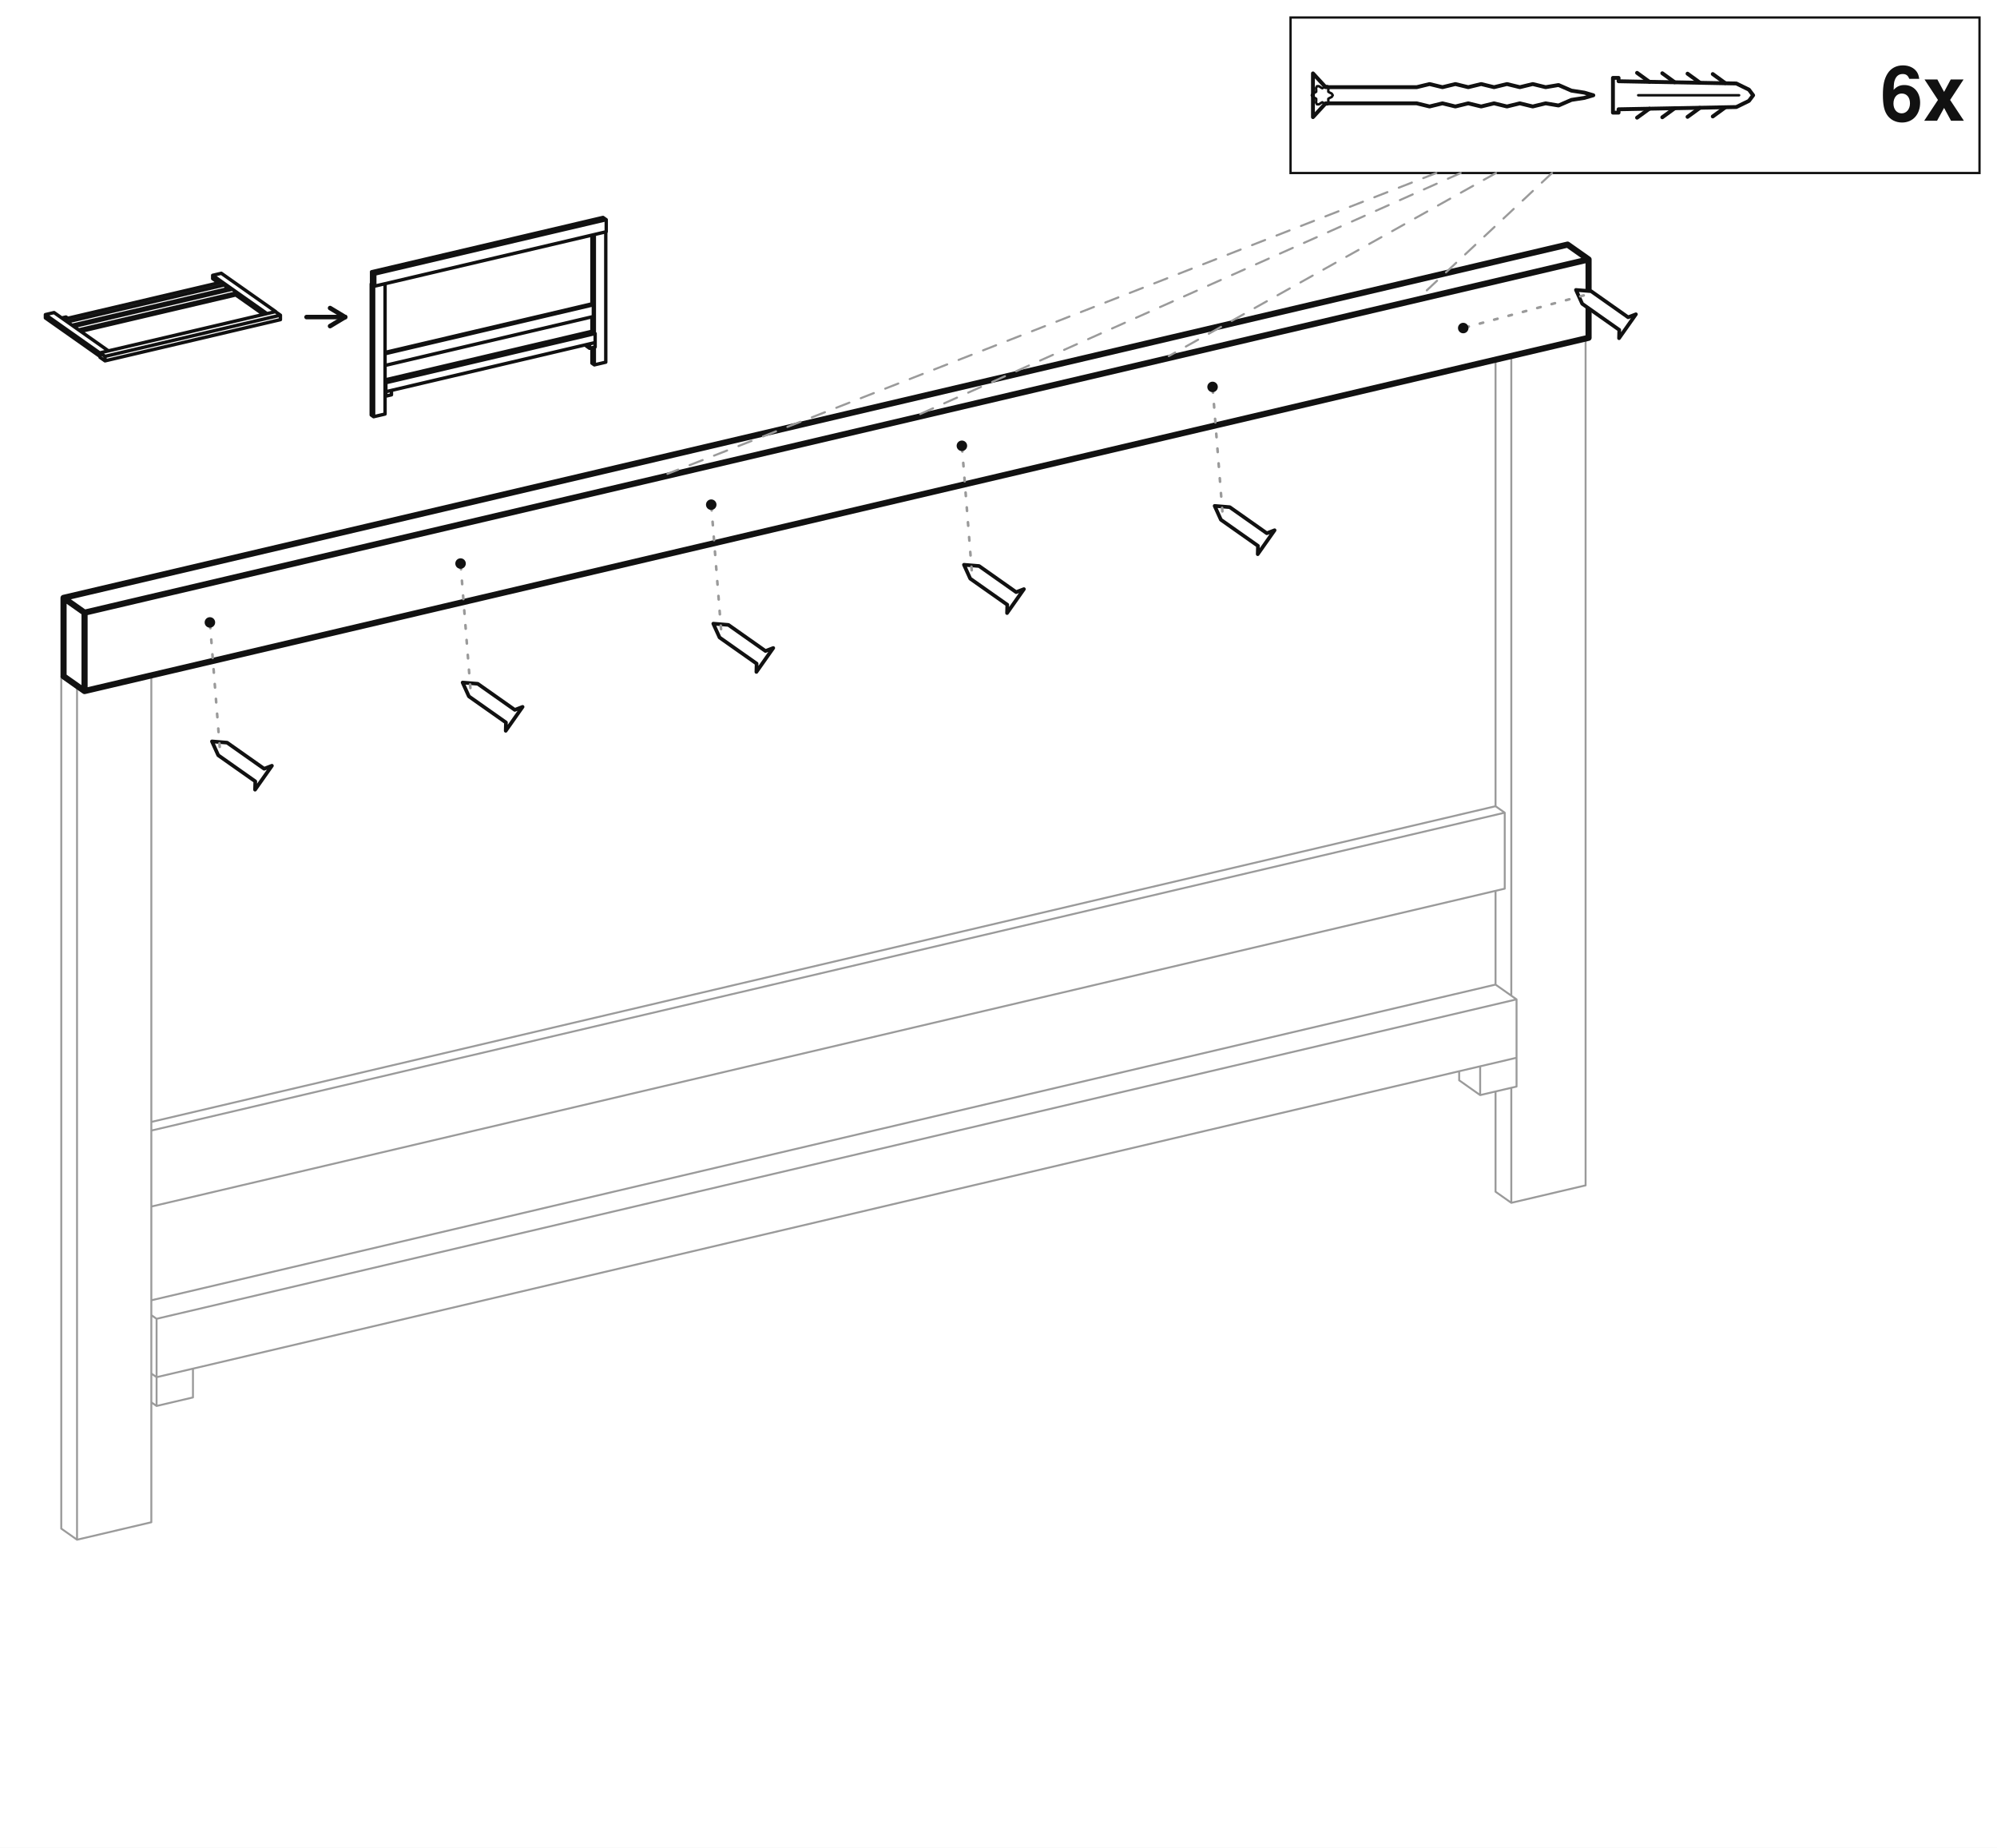
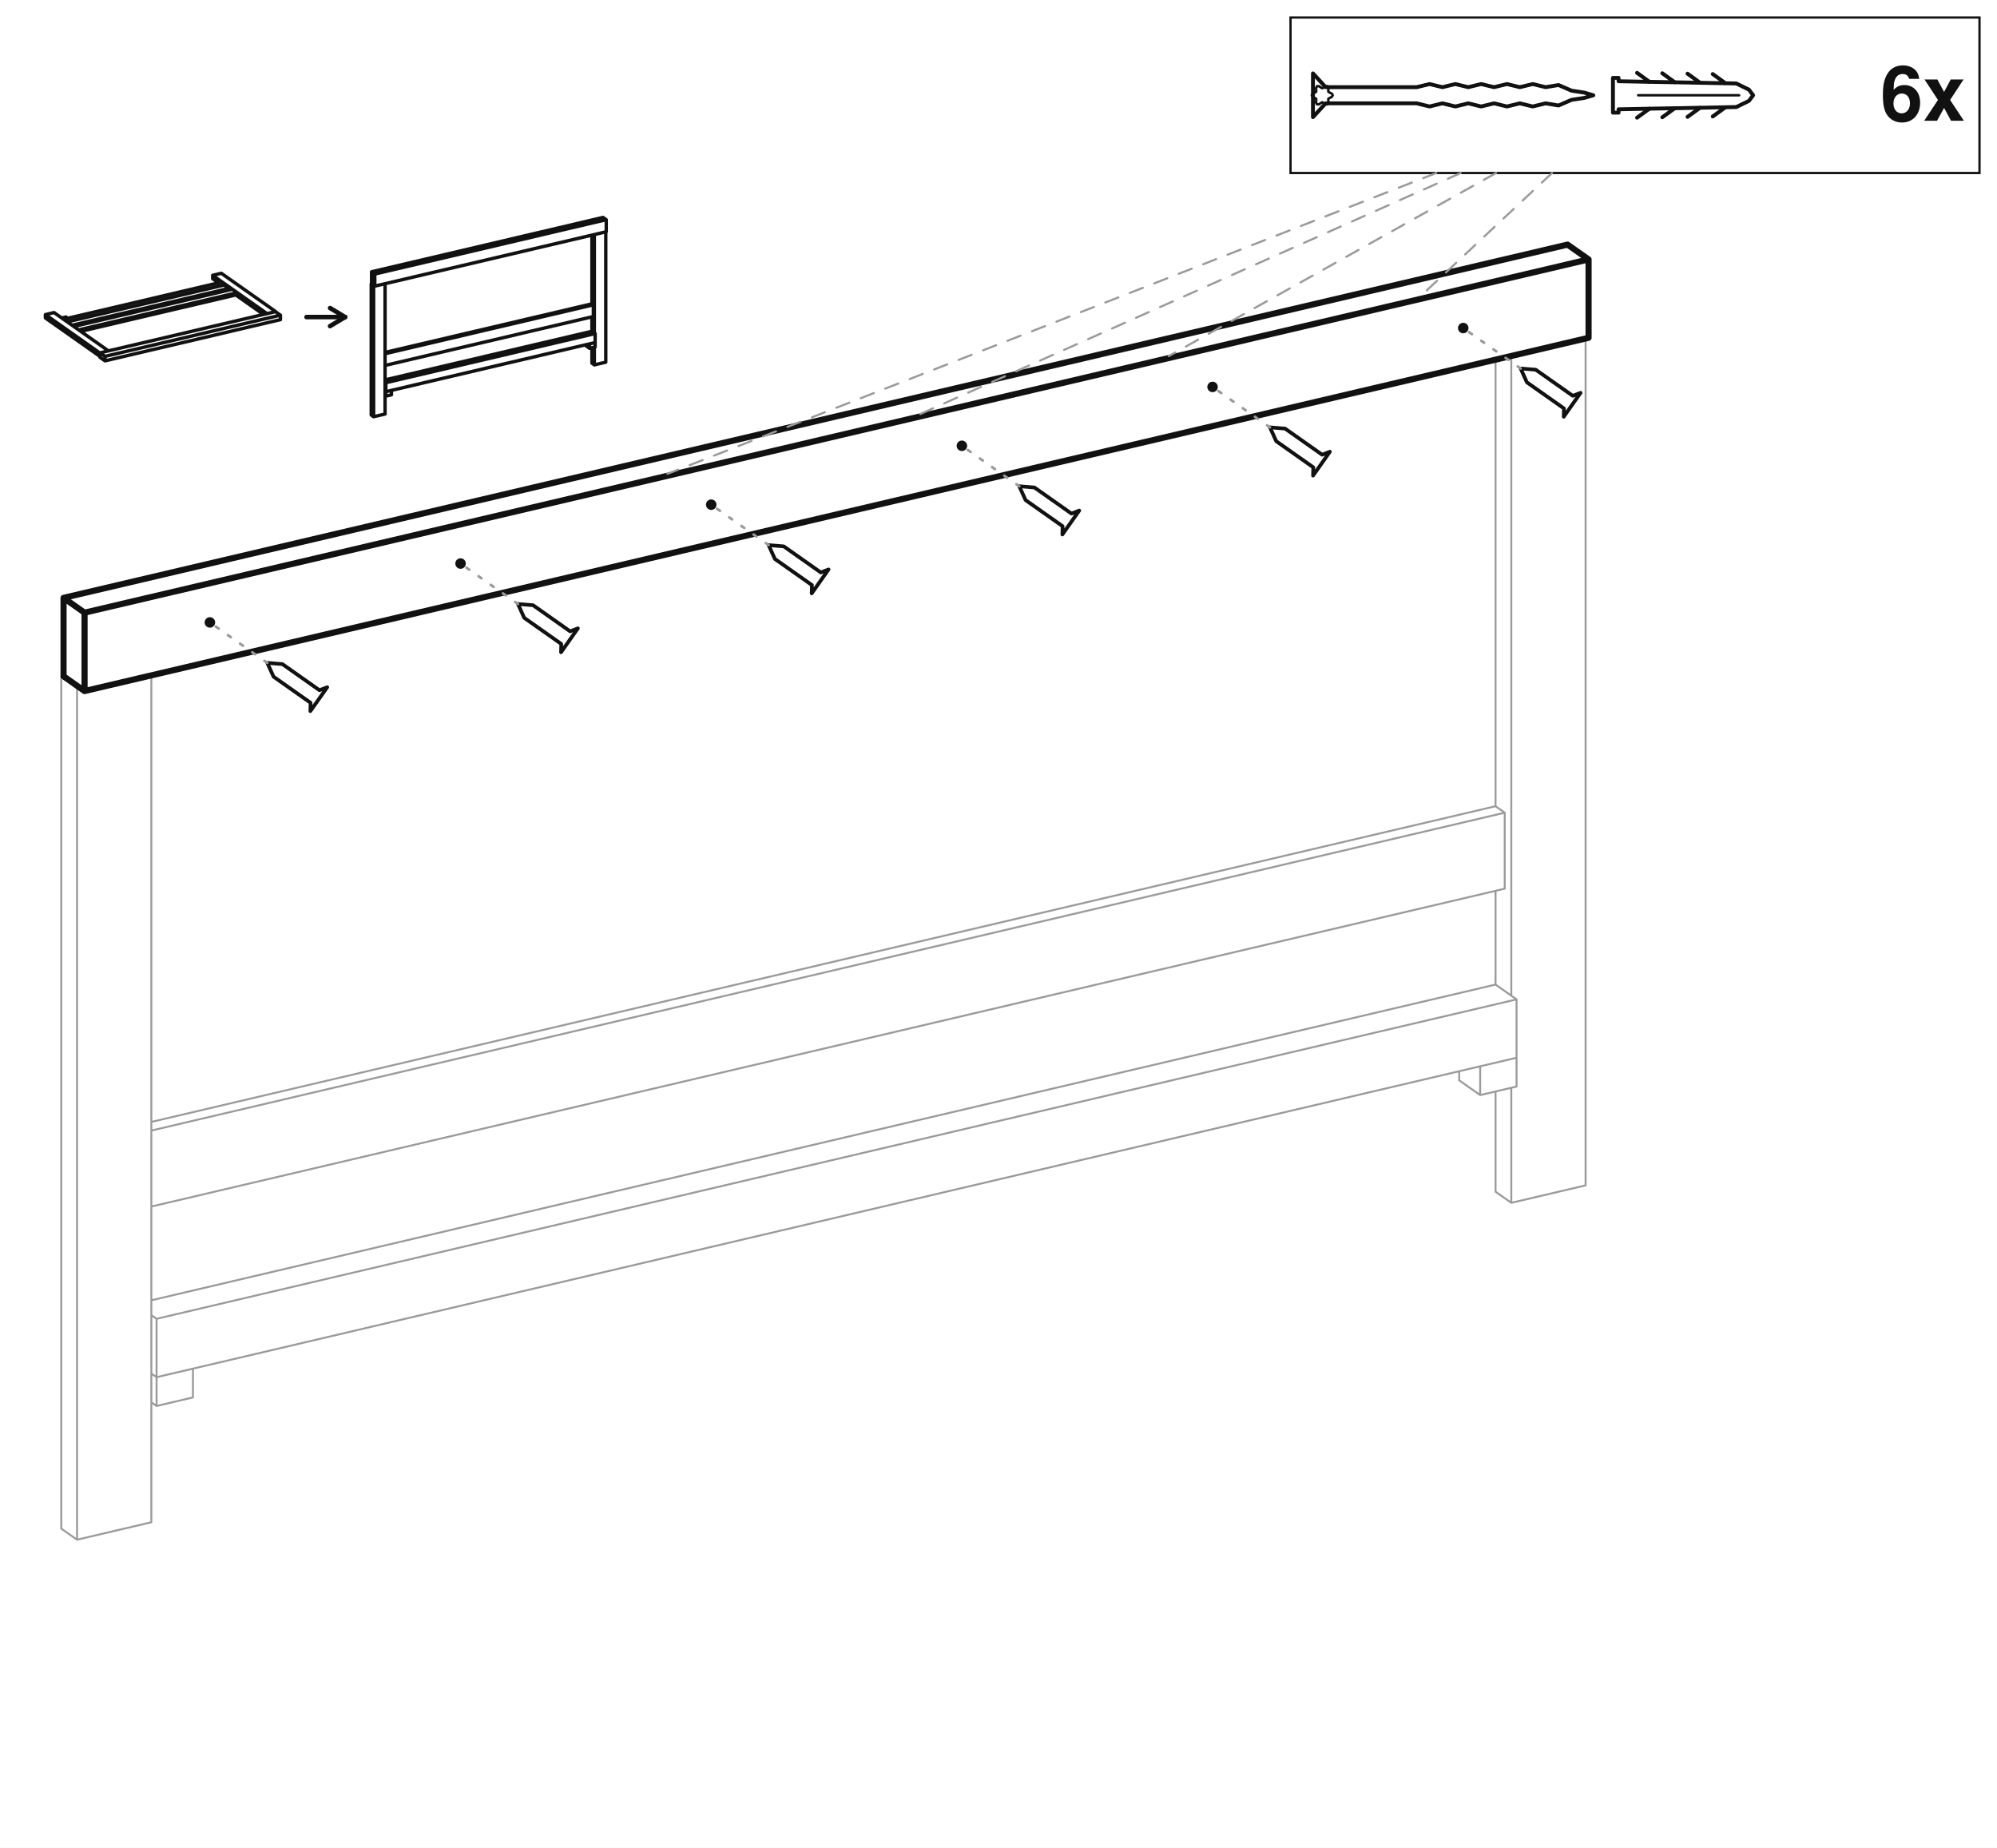
<svg xmlns="http://www.w3.org/2000/svg" viewBox="-1140.7 -914.31 2281.39 2110.41">
  <rect x="-1140.7" y="-914.31" width="2281.39" height="2110.41" fill="#ffffff" />
  <path d="M567.82,210.25 L591.82,227.15 M591.82,293.84 L591.82,227.15 M-967.82,587.77 L-961.82,592 M-961.82,658.69 L-961.82,592 M-967.82,654.46 L-961.82,658.69 M567.82,210.25 L-967.82,570.86 M591.82,293.84 L-961.82,658.69 M591.82,227.15 L-961.82,592 M591.82,326.73 L591.82,293.84 M526.26,319.58 L526.26,309.24 M550.26,336.49 L550.26,303.6 M526.26,319.58 L550.26,336.49 M591.82,326.73 L550.26,336.49 M591.82,293.84 L550.26,303.6 M-920.26,681.81 L-920.26,648.92 M-967.82,654.46 L-961.82,658.69 M-961.82,691.57 L-961.82,658.69 M-967.82,687.35 L-961.82,691.57 M-920.26,681.81 L-961.82,691.57 M-920.26,648.92 L-961.82,658.69 M670.7,439.6 L670.7,-527.69 M567.82,446.85 L567.82,332.37 M567.82,210.25 L567.82,103.17 M567.82,6.53 L567.82,-503.53 M585.82,459.53 L585.82,328.14 M585.82,222.93 L585.82,-507.76 M567.82,446.85 L585.82,459.53 M670.7,439.6 L585.82,459.53 M-967.82,824.38 L-967.82,-142.91 M-1070.7,831.63 L-1070.7,-141.3 M-1070.7,-141.3 L-1052.7,-128.62 M-1052.7,844.31 L-1052.7,-128.62 M-1070.7,831.63 L-1052.7,844.31 M-1068.1,-141.91 L-1070.7,-141.3 M-967.82,824.38 L-1052.7,844.31 M-1050.1,-129.23 L-1052.7,-128.62 M567.82,6.53 L578.32,13.92 M578.32,100.71 L578.32,13.92 M567.82,6.53 L-967.82,367.14 M578.32,100.71 L-967.82,463.79 M578.32,13.92 L-967.82,377" fill="none" stroke="#9a9a9a" stroke-width="2.2" stroke-linecap="round" stroke-linejoin="round" />
  <path d="M650.1,-634.92 L674.1,-618.01 M674.1,-528.48 L674.1,-618.01 M-1068.1,-141.91 L-1068.1,-231.44 M-1068.1,-231.44 L-1044.1,-214.53 M-1044.1,-125 L-1044.1,-214.53 M-1068.1,-141.91 L-1044.1,-125 M650.1,-634.92 L-1068.1,-231.44 M674.1,-528.48 L-1044.1,-125 M674.1,-618.01 L-1044.1,-214.53" fill="none" stroke="#111111" stroke-width="3.15" stroke-linecap="round" stroke-linejoin="round" stroke-dasharray="26 20" />
  <path d="M650.1,-634.92 L674.1,-618.01 M674.1,-528.48 L674.1,-618.01 M-1068.1,-141.91 L-1068.1,-231.44 M-1068.1,-231.44 L-1044.1,-214.53 M-1044.1,-125 L-1044.1,-214.53 M-1068.1,-141.91 L-1044.1,-125 M650.1,-634.92 L-1068.1,-231.44 M674.1,-528.48 L-1044.1,-125 M674.1,-618.01 L-1044.1,-214.53" fill="none" stroke="#111111" stroke-width="7" stroke-linecap="round" stroke-linejoin="round" />
  <rect x="333.62" y="-894.31" width="787.08" height="177.61" rx="0" fill="#ffffff" stroke="#111111" stroke-width="2.6" />
  <svg x="349.62" y="-853.55" width="522.1" height="96.09" viewBox="0 0 652 120" preserveAspectRatio="xMidYMid meet">
    <g fill="none" stroke="#111" stroke-width="5.5" stroke-linecap="round" stroke-linejoin="round">
      <g transform="scale(4) translate(3 15)" stroke-width="1.38">
        <path d="M 0 -7.8 L 4.53 -2.88 L 36.99 -2.88 L 36.99 -2.88 L 41.59 -4 L 46.19 -2.88 L 50.79 -4 L 55.39 -2.88 L 59.99 -4 L 64.59 -2.88 L 69.19 -4 L 73.79 -2.88 L 78.39 -4 L 82.99 -2.88 L 87.59 -3.65 L 92.19 -1.65 L 96.79 -0.94 L 100 0 L 100 0 L 100 0 L 96.79 0.94 L 92.19 1.65 L 87.59 3.65 L 82.99 2.88 L 78.39 4 L 73.79 2.88 L 69.19 4 L 64.59 2.88 L 59.99 4 L 55.39 2.88 L 50.79 4 L 46.19 2.88 L 41.59 4 L 36.99 2.88 L 36.99 2.88 L 4.53 2.88 L 0 7.8 Z" />
        <path d="M 7.06 0 L 6.7 0.6 L 5.96 0.96 L 5.48 1.25 L 5.47 1.8 L 5.53 2.63 L 5.19 3.24 L 4.49 3.23 L 3.81 2.77 L 3.32 2.5 L 2.83 2.77 L 2.15 3.23 L 1.45 3.24 L 1.11 2.63 L 1.17 1.8 L 1.16 1.25 L 0.68 0.96 L -0.06 0.6 L -0.42 0 L -0.06 -0.6 L 0.68 -0.96 L 1.16 -1.25 L 1.17 -1.8 L 1.11 -2.63 L 1.45 -3.24 L 2.15 -3.23 L 2.83 -2.77 L 3.32 -2.5 L 3.81 -2.77 L 4.49 -3.23 L 5.19 -3.24 L 5.53 -2.63 L 5.47 -1.8 L 5.48 -1.25 L 5.96 -0.96 L 6.7 -0.6 Z" stroke-width="0.88" />
        <path d="M 107 -6.2 L 109 -6.2 L 109 -5 L 151 -4.2 L 155.5 -2 L 157 0 L 155.5 2 L 151 4.2 L 109 5 L 109 6.2 L 107 6.2 Z" />
        <path d="M 120 -4.79 L 115.6 -7.99" />
        <path d="M 120 4.79 L 115.6 7.99" />
        <path d="M 129 -4.65 L 124.6 -7.85" />
        <path d="M 129 4.65 L 124.6 7.85" />
        <path d="M 138 -4.5 L 133.6 -7.7" />
        <path d="M 138 4.5 L 133.6 7.7" />
        <path d="M 147 -4.36 L 142.6 -7.56" />
        <path d="M 147 4.36 L 142.6 7.56" />
        <line x1="116" y1="0" x2="152" y2="0" stroke-width="0.88" />
      </g>
    </g>
  </svg>
  <text x="1104.7" y="-776.38" font-family="Helvetica, Arial, sans-serif" font-size="87.37" font-weight="bold" text-anchor="end" fill="#111111">6x</text>
-   <path d="M708.91,-528.02 L709.15,-537.53 L666.84,-567.34 L659.68,-583.15 L676.98,-581.73 L719.29,-551.92 L728.17,-555.35 Z" fill="#ffffff" stroke="#111111" stroke-width="4.2" stroke-linejoin="round" />
-   <path d="M668.54,-576.91 L530.91,-539.62" fill="none" stroke="#9a9a9a" stroke-width="3" stroke-linecap="round" stroke-dasharray="4 13" />
+   <path d="M645.71,-438.3 L645.95,-447.82 L603.64,-477.63 L596.47,-493.44 L613.77,-492.02 L656.09,-462.21 L664.96,-465.64 Z" fill="#ffffff" stroke="#111111" stroke-width="4.2" stroke-linejoin="round" />
+   <path d="M596.47,-493.44 L530.91,-539.62" fill="none" stroke="#9a9a9a" stroke-width="3" stroke-linecap="round" stroke-dasharray="4 13" />
  <circle cx="530.91" cy="-539.62" r="6" fill="#111111" />
-   <path d="M296.14,-281.34 L296.38,-290.86 L254.07,-320.67 L246.91,-336.48 L264.2,-335.05 L306.52,-305.25 L315.4,-308.68 Z" fill="#ffffff" stroke="#111111" stroke-width="4.2" stroke-linejoin="round" />
-   <path d="M255.77,-330.23 L244.55,-472.38" fill="none" stroke="#9a9a9a" stroke-width="3" stroke-linecap="round" stroke-dasharray="4 13" />
+   <path d="M359.34,-371.06 L359.58,-380.57 L317.27,-410.38 L310.11,-426.19 L327.41,-424.77 L369.72,-394.96 L378.6,-398.39 Z" fill="#ffffff" stroke="#111111" stroke-width="4.2" stroke-linejoin="round" />
+   <path d="M310.11,-426.19 L244.55,-472.38" fill="none" stroke="#9a9a9a" stroke-width="3" stroke-linecap="round" stroke-dasharray="4 13" />
  <circle cx="244.55" cy="-472.38" r="6" fill="#111111" />
-   <path d="M9.77,-214.09 L10.02,-223.61 L-32.3,-253.42 L-39.46,-269.23 L-22.16,-267.81 L20.15,-238 L29.03,-241.43 Z" fill="#ffffff" stroke="#111111" stroke-width="4.2" stroke-linejoin="round" />
-   <path d="M-30.6,-262.99 L-41.82,-405.13" fill="none" stroke="#9a9a9a" stroke-width="3" stroke-linecap="round" stroke-dasharray="4 13" />
+   <path d="M72.97,-303.81 L73.22,-313.32 L30.9,-343.13 L23.74,-358.94 L41.04,-357.52 L83.36,-327.71 L92.23,-331.15 Z" fill="#ffffff" stroke="#111111" stroke-width="4.2" stroke-linejoin="round" />
+   <path d="M23.74,-358.94 L-41.82,-405.13" fill="none" stroke="#9a9a9a" stroke-width="3" stroke-linecap="round" stroke-dasharray="4 13" />
  <circle cx="-41.82" cy="-405.13" r="6" fill="#111111" />
-   <path d="M-276.59,-146.85 L-276.35,-156.36 L-318.66,-186.17 L-325.83,-201.98 L-308.53,-200.56 L-266.21,-170.75 L-257.34,-174.18 Z" fill="#ffffff" stroke="#111111" stroke-width="4.2" stroke-linejoin="round" />
-   <path d="M-316.96,-195.74 L-328.18,-337.88" fill="none" stroke="#9a9a9a" stroke-width="3" stroke-linecap="round" stroke-dasharray="4 13" />
+   <path d="M-213.39,-236.56 L-213.15,-246.08 L-255.46,-275.89 L-262.62,-291.7 L-245.32,-290.27 L-203.01,-260.46 L-194.13,-263.9 Z" fill="#ffffff" stroke="#111111" stroke-width="4.2" stroke-linejoin="round" />
+   <path d="M-262.62,-291.7 L-328.18,-337.88" fill="none" stroke="#9a9a9a" stroke-width="3" stroke-linecap="round" stroke-dasharray="4 13" />
  <circle cx="-328.18" cy="-337.88" r="6" fill="#111111" />
-   <path d="M-562.96,-79.6 L-562.72,-89.12 L-605.03,-118.93 L-612.19,-134.74 L-594.89,-133.31 L-552.58,-103.5 L-543.7,-106.94 Z" fill="#ffffff" stroke="#111111" stroke-width="4.2" stroke-linejoin="round" />
-   <path d="M-603.33,-128.49 L-614.55,-270.64" fill="none" stroke="#9a9a9a" stroke-width="3" stroke-linecap="round" stroke-dasharray="4 13" />
+   <path d="M-499.76,-169.31 L-499.51,-178.83 L-541.83,-208.64 L-548.99,-224.45 L-531.69,-223.03 L-489.38,-193.22 L-480.5,-196.65 Z" fill="#ffffff" stroke="#111111" stroke-width="4.2" stroke-linejoin="round" />
+   <path d="M-548.99,-224.45 L-614.55,-270.64" fill="none" stroke="#9a9a9a" stroke-width="3" stroke-linecap="round" stroke-dasharray="4 13" />
  <circle cx="-614.55" cy="-270.64" r="6" fill="#111111" />
-   <path d="M-849.33,-12.35 L-849.08,-21.87 L-891.39,-51.68 L-898.56,-67.49 L-881.26,-66.07 L-838.94,-36.26 L-830.07,-39.69 Z" fill="#ffffff" stroke="#111111" stroke-width="4.2" stroke-linejoin="round" />
-   <path d="M-889.7,-61.25 L-900.91,-203.39" fill="none" stroke="#9a9a9a" stroke-width="3" stroke-linecap="round" stroke-dasharray="4 13" />
+   <path d="M-786.12,-102.07 L-785.88,-111.58 L-828.19,-141.39 L-835.35,-157.2 L-818.06,-155.78 L-775.74,-125.97 L-766.86,-129.4 Z" fill="#ffffff" stroke="#111111" stroke-width="4.2" stroke-linejoin="round" />
+   <path d="M-835.35,-157.2 L-900.91,-203.39" fill="none" stroke="#9a9a9a" stroke-width="3" stroke-linecap="round" stroke-dasharray="4 13" />
  <circle cx="-900.91" cy="-203.39" r="6" fill="#111111" />
  <path d="M632.35,-716.7 L480.91,-574.85" fill="none" stroke="#9a9a9a" stroke-width="2.4" stroke-linecap="round" stroke-dasharray="16 14" />
  <path d="M568.38,-716.7 L194.55,-507.6" fill="none" stroke="#9a9a9a" stroke-width="2.4" stroke-linecap="round" stroke-dasharray="16 14" />
  <path d="M527.98,-716.7 L-91.82,-440.35" fill="none" stroke="#9a9a9a" stroke-width="2.4" stroke-linecap="round" stroke-dasharray="16 14" />
  <path d="M500.14,-716.7 L-378.18,-373.11" fill="none" stroke="#9a9a9a" stroke-width="2.4" stroke-linecap="round" stroke-dasharray="16 14" />
  <path d="M-886.91,-592.21 L-882.65,-589.21 M-882.65,-589.21 L-882.65,-584.09 M-1068.1,-549.66 L-1063.84,-546.66 M-886.91,-592.21 L-1068.1,-549.66 M-882.65,-589.21 L-1063.84,-546.66 M-882.65,-584.09 L-1058.4,-542.82 M-889.01,-593.68 L-886.91,-592.21 M-893.85,-592.55 L-891.75,-591.07 M-893.85,-592.55 L-893.85,-590.57 M-889.01,-593.68 L-893.85,-592.55 M-886.91,-592.21 L-891.75,-591.07 M-1065.35,-552.27 L-1063.25,-550.79 M-1070.2,-551.14 L-1068.1,-549.66 M-1065.35,-552.27 L-1070.2,-551.14 M-1063.25,-550.79 L-1068.1,-549.66 M-887.85,-602.17 L-825.75,-558.42 M-825.75,-558.42 L-825.75,-558.14 M-897.75,-599.85 L-835.65,-556.1 M-897.75,-596.01 L-893.09,-592.73 M-882.65,-585.37 L-879.27,-582.99 M-871.35,-577.41 L-839.73,-555.14 M-897.75,-599.85 L-897.75,-596.01 M-887.85,-602.17 L-897.75,-599.85 M-825.75,-558.42 L-835.65,-556.1 M-1078.94,-557.3 L-1016.84,-513.55 M-1088.84,-554.97 L-1026.74,-511.22 M-1026.74,-511.22 L-1026.74,-507.39 M-1088.84,-551.14 L-1026.74,-507.39 M-1088.84,-554.97 L-1088.84,-551.14 M-1078.94,-557.3 L-1088.84,-554.97 M-1016.84,-513.55 L-1026.74,-511.22 M-1026.44,-507.46 L-1026.74,-507.39 M-875.19,-583.95 L-869.65,-580.05 M-869.65,-580.05 L-869.65,-577.81 M-1056.38,-541.4 L-1050.84,-537.5 M-875.19,-583.95 L-1056.38,-541.4 M-869.65,-580.05 L-1050.84,-537.5 M-869.65,-577.81 L-1048.45,-535.82 M-826.06,-558.35 L-820.34,-554.32 M-820.34,-554.32 L-820.34,-549.21 M-1026.44,-511.29 L-1020.72,-507.27 M-1020.72,-507.27 L-1020.72,-502.15 M-1026.44,-506.18 L-1020.72,-502.15 M-1026.44,-511.29 L-1026.44,-506.18 M-826.06,-558.35 L-1026.44,-511.29 M-820.34,-554.32 L-1020.72,-507.27 M-820.34,-549.21 L-1020.72,-502.15" fill="none" stroke="#111111" stroke-width="3.85" stroke-linecap="round" stroke-linejoin="round" />
  <path d="M-464.49,-535.92 L-460.79,-533.32 M-460.79,-523.06 L-460.79,-533.32 M-700.8,-477.82 L-699.88,-477.17 M-699.88,-466.91 L-699.88,-477.17 M-700.8,-467.56 L-699.88,-466.91 M-464.49,-535.92 L-700.8,-480.43 M-460.79,-523.06 L-699.88,-466.91 M-460.79,-533.32 L-699.88,-477.17 M-460.79,-517.99 L-460.79,-523.06 M-470.88,-519.09 L-470.88,-520.69 M-467.19,-516.49 L-467.19,-521.55 M-470.88,-519.09 L-467.19,-516.49 M-460.79,-517.99 L-467.19,-516.49 M-460.79,-523.06 L-467.19,-521.55 M-693.48,-463.35 L-693.48,-468.41 M-700.8,-467.56 L-699.88,-466.91 M-699.88,-461.85 L-699.88,-466.91 M-700.8,-462.5 L-699.88,-461.85 M-693.48,-463.35 L-699.88,-461.85 M-693.48,-468.41 L-699.88,-466.91 M-448.66,-500.62 L-448.66,-649.48 M-464.49,-499.51 L-464.49,-517.13 M-464.49,-535.92 L-464.49,-552.4 M-464.49,-567.27 L-464.49,-645.76 M-461.72,-497.56 L-461.72,-517.78 M-461.72,-533.97 L-461.72,-646.41 M-464.49,-499.51 L-461.72,-497.56 M-448.66,-500.62 L-461.72,-497.56 M-700.8,-441.41 L-700.8,-590.27 M-716.63,-440.3 L-716.63,-590.02 M-716.63,-590.02 L-713.86,-588.07 M-713.86,-438.35 L-713.86,-588.07 M-716.63,-440.3 L-713.86,-438.35 M-716.23,-590.11 L-716.63,-590.02 M-700.8,-441.41 L-713.86,-438.35 M-713.46,-588.16 L-713.86,-588.07 M-464.49,-567.27 L-462.87,-566.13 M-462.87,-552.78 L-462.87,-566.13 M-464.49,-567.27 L-700.8,-511.78 M-462.87,-552.78 L-700.8,-496.9 M-462.87,-566.13 L-700.8,-510.26 M-451.83,-665.98 L-448.13,-663.38 M-448.13,-649.6 L-448.13,-663.38 M-716.23,-590.11 L-716.23,-603.89 M-716.23,-603.89 L-712.54,-601.29 M-712.54,-587.51 L-712.54,-601.29 M-716.23,-590.11 L-712.54,-587.51 M-451.83,-665.98 L-716.23,-603.89 M-448.13,-649.6 L-712.54,-587.51 M-448.13,-663.38 L-712.54,-601.29" fill="none" stroke="#111111" stroke-width="3.85" stroke-linecap="round" stroke-linejoin="round" />
  <path d="M-790.49,-552.16 L-746.49,-552.16" fill="none" stroke="#111111" stroke-width="5.2" stroke-linecap="round" />
  <path d="M-746.49,-552.16 L-763.62,-562.47" fill="none" stroke="#111111" stroke-width="5.2" stroke-linecap="round" />
  <path d="M-746.49,-552.16 L-763.62,-541.85" fill="none" stroke="#111111" stroke-width="5.2" stroke-linecap="round" />
</svg>
